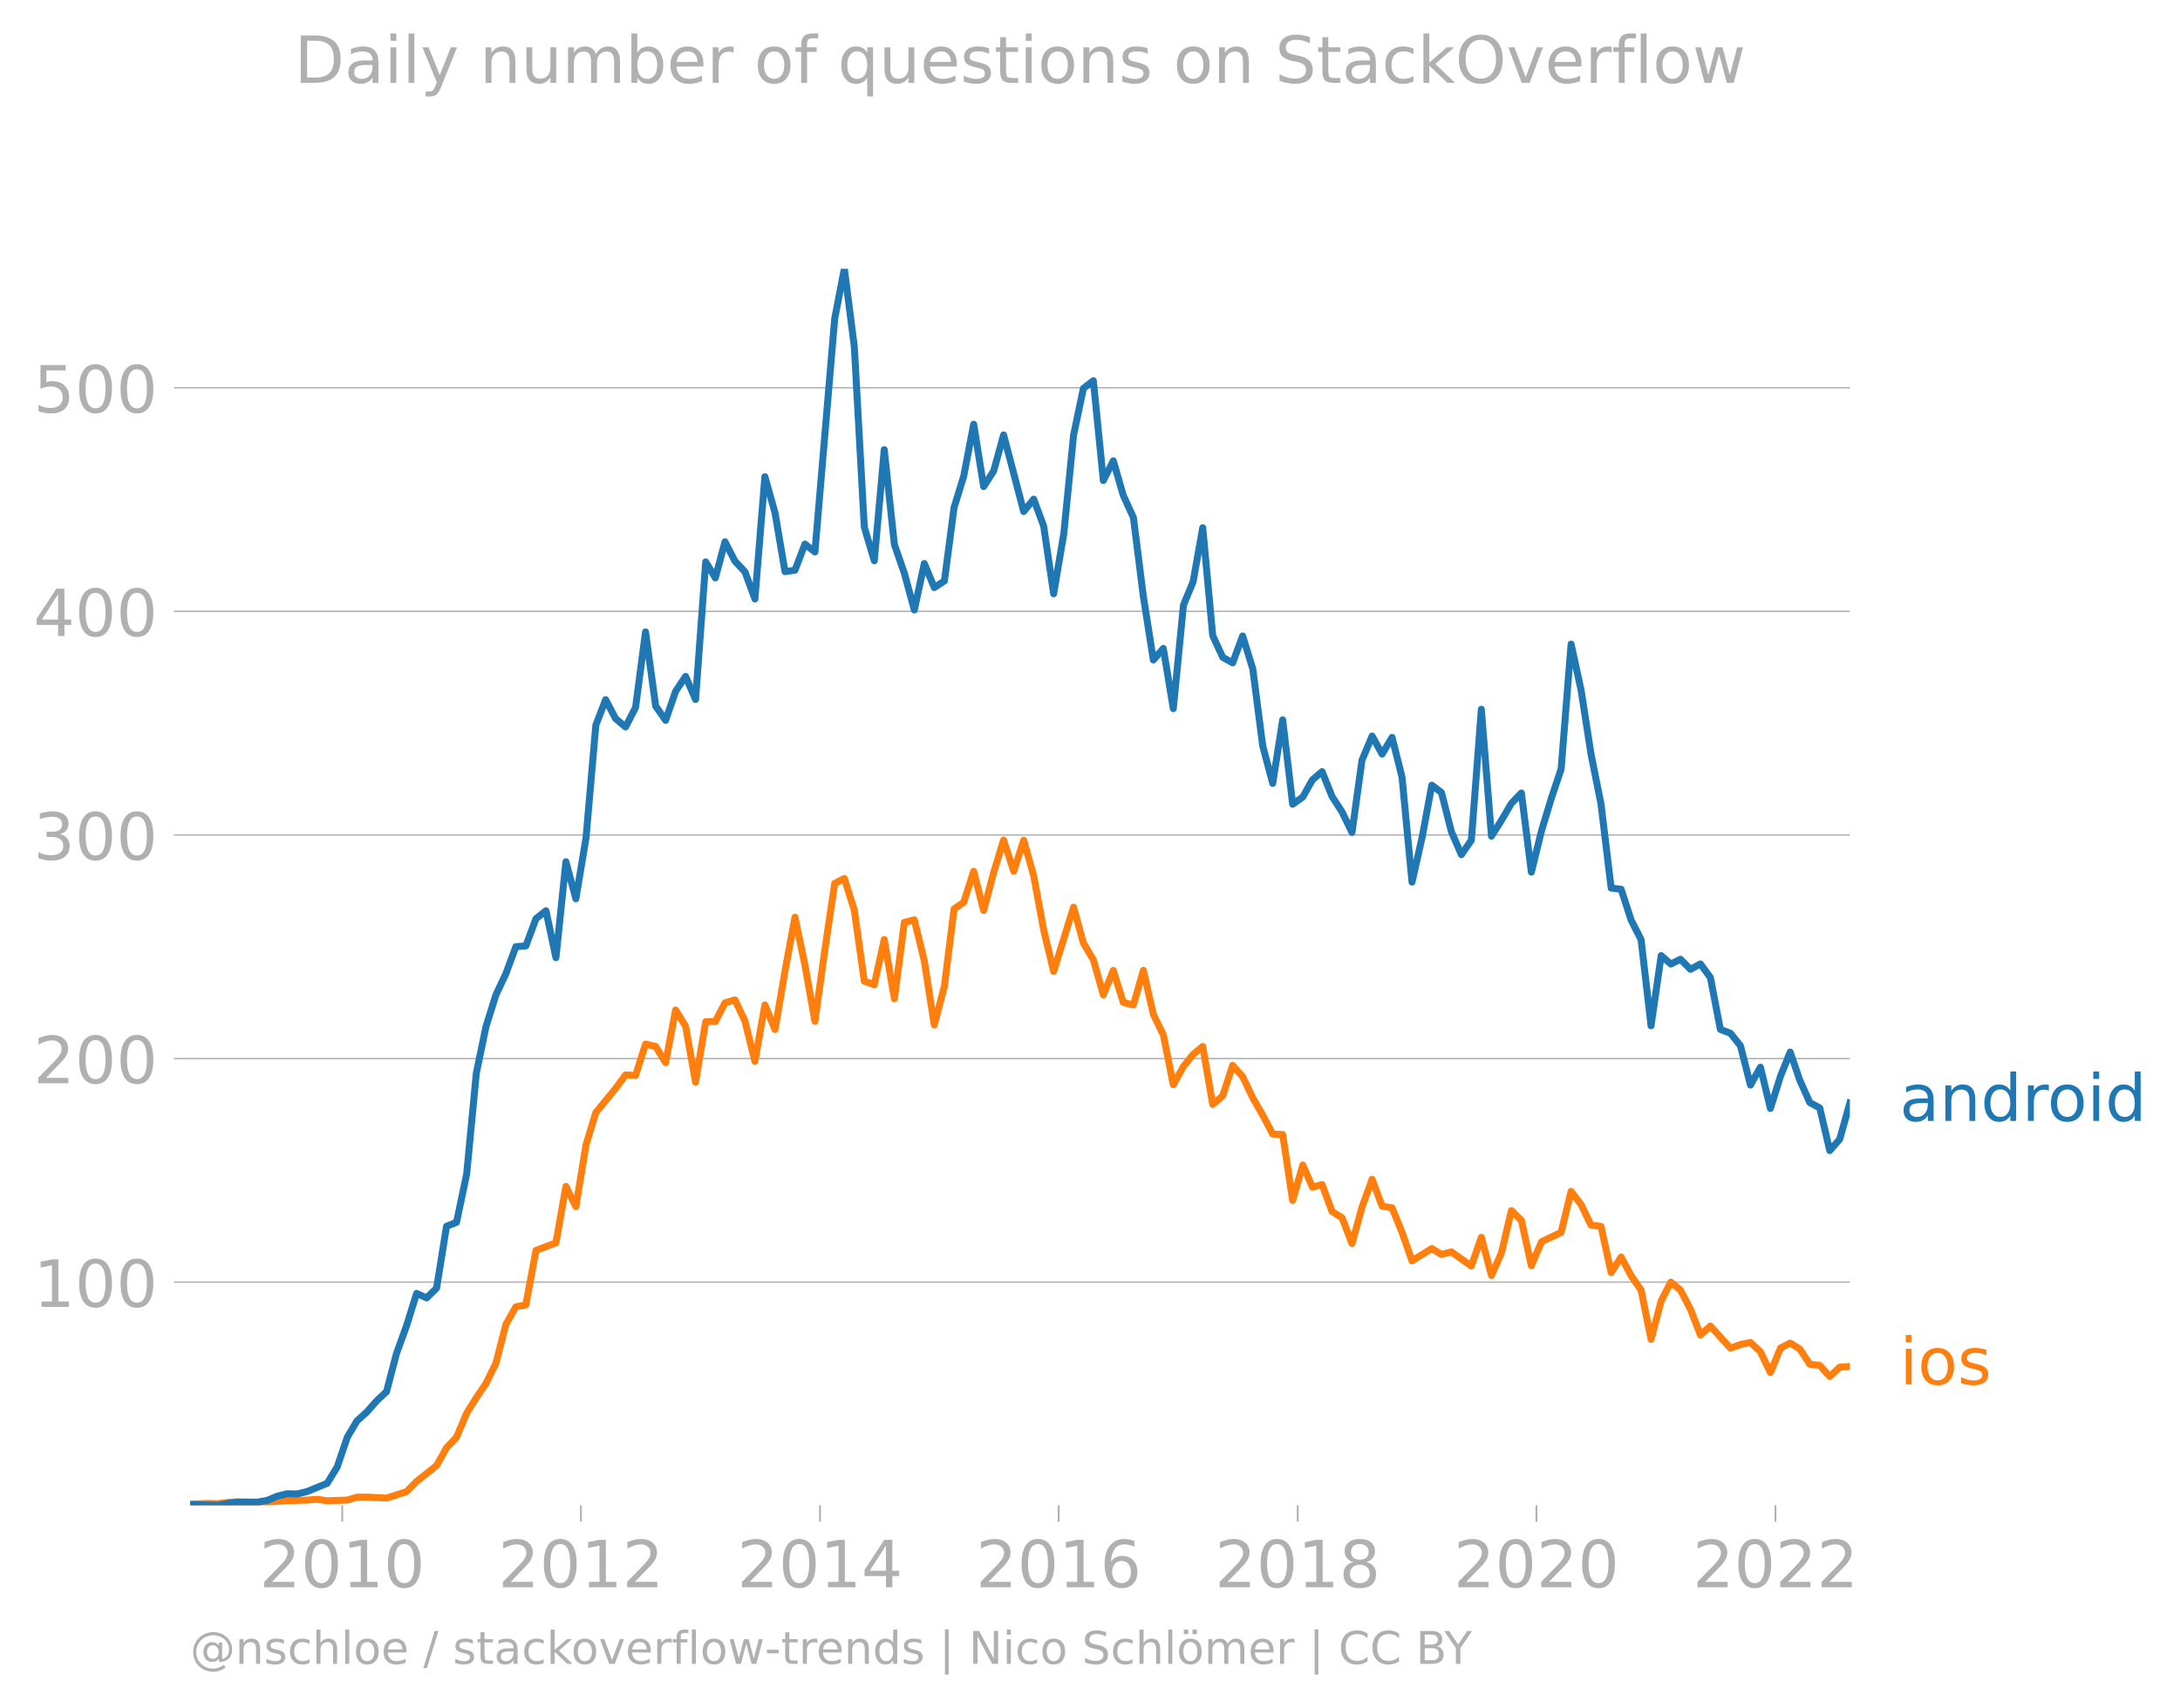
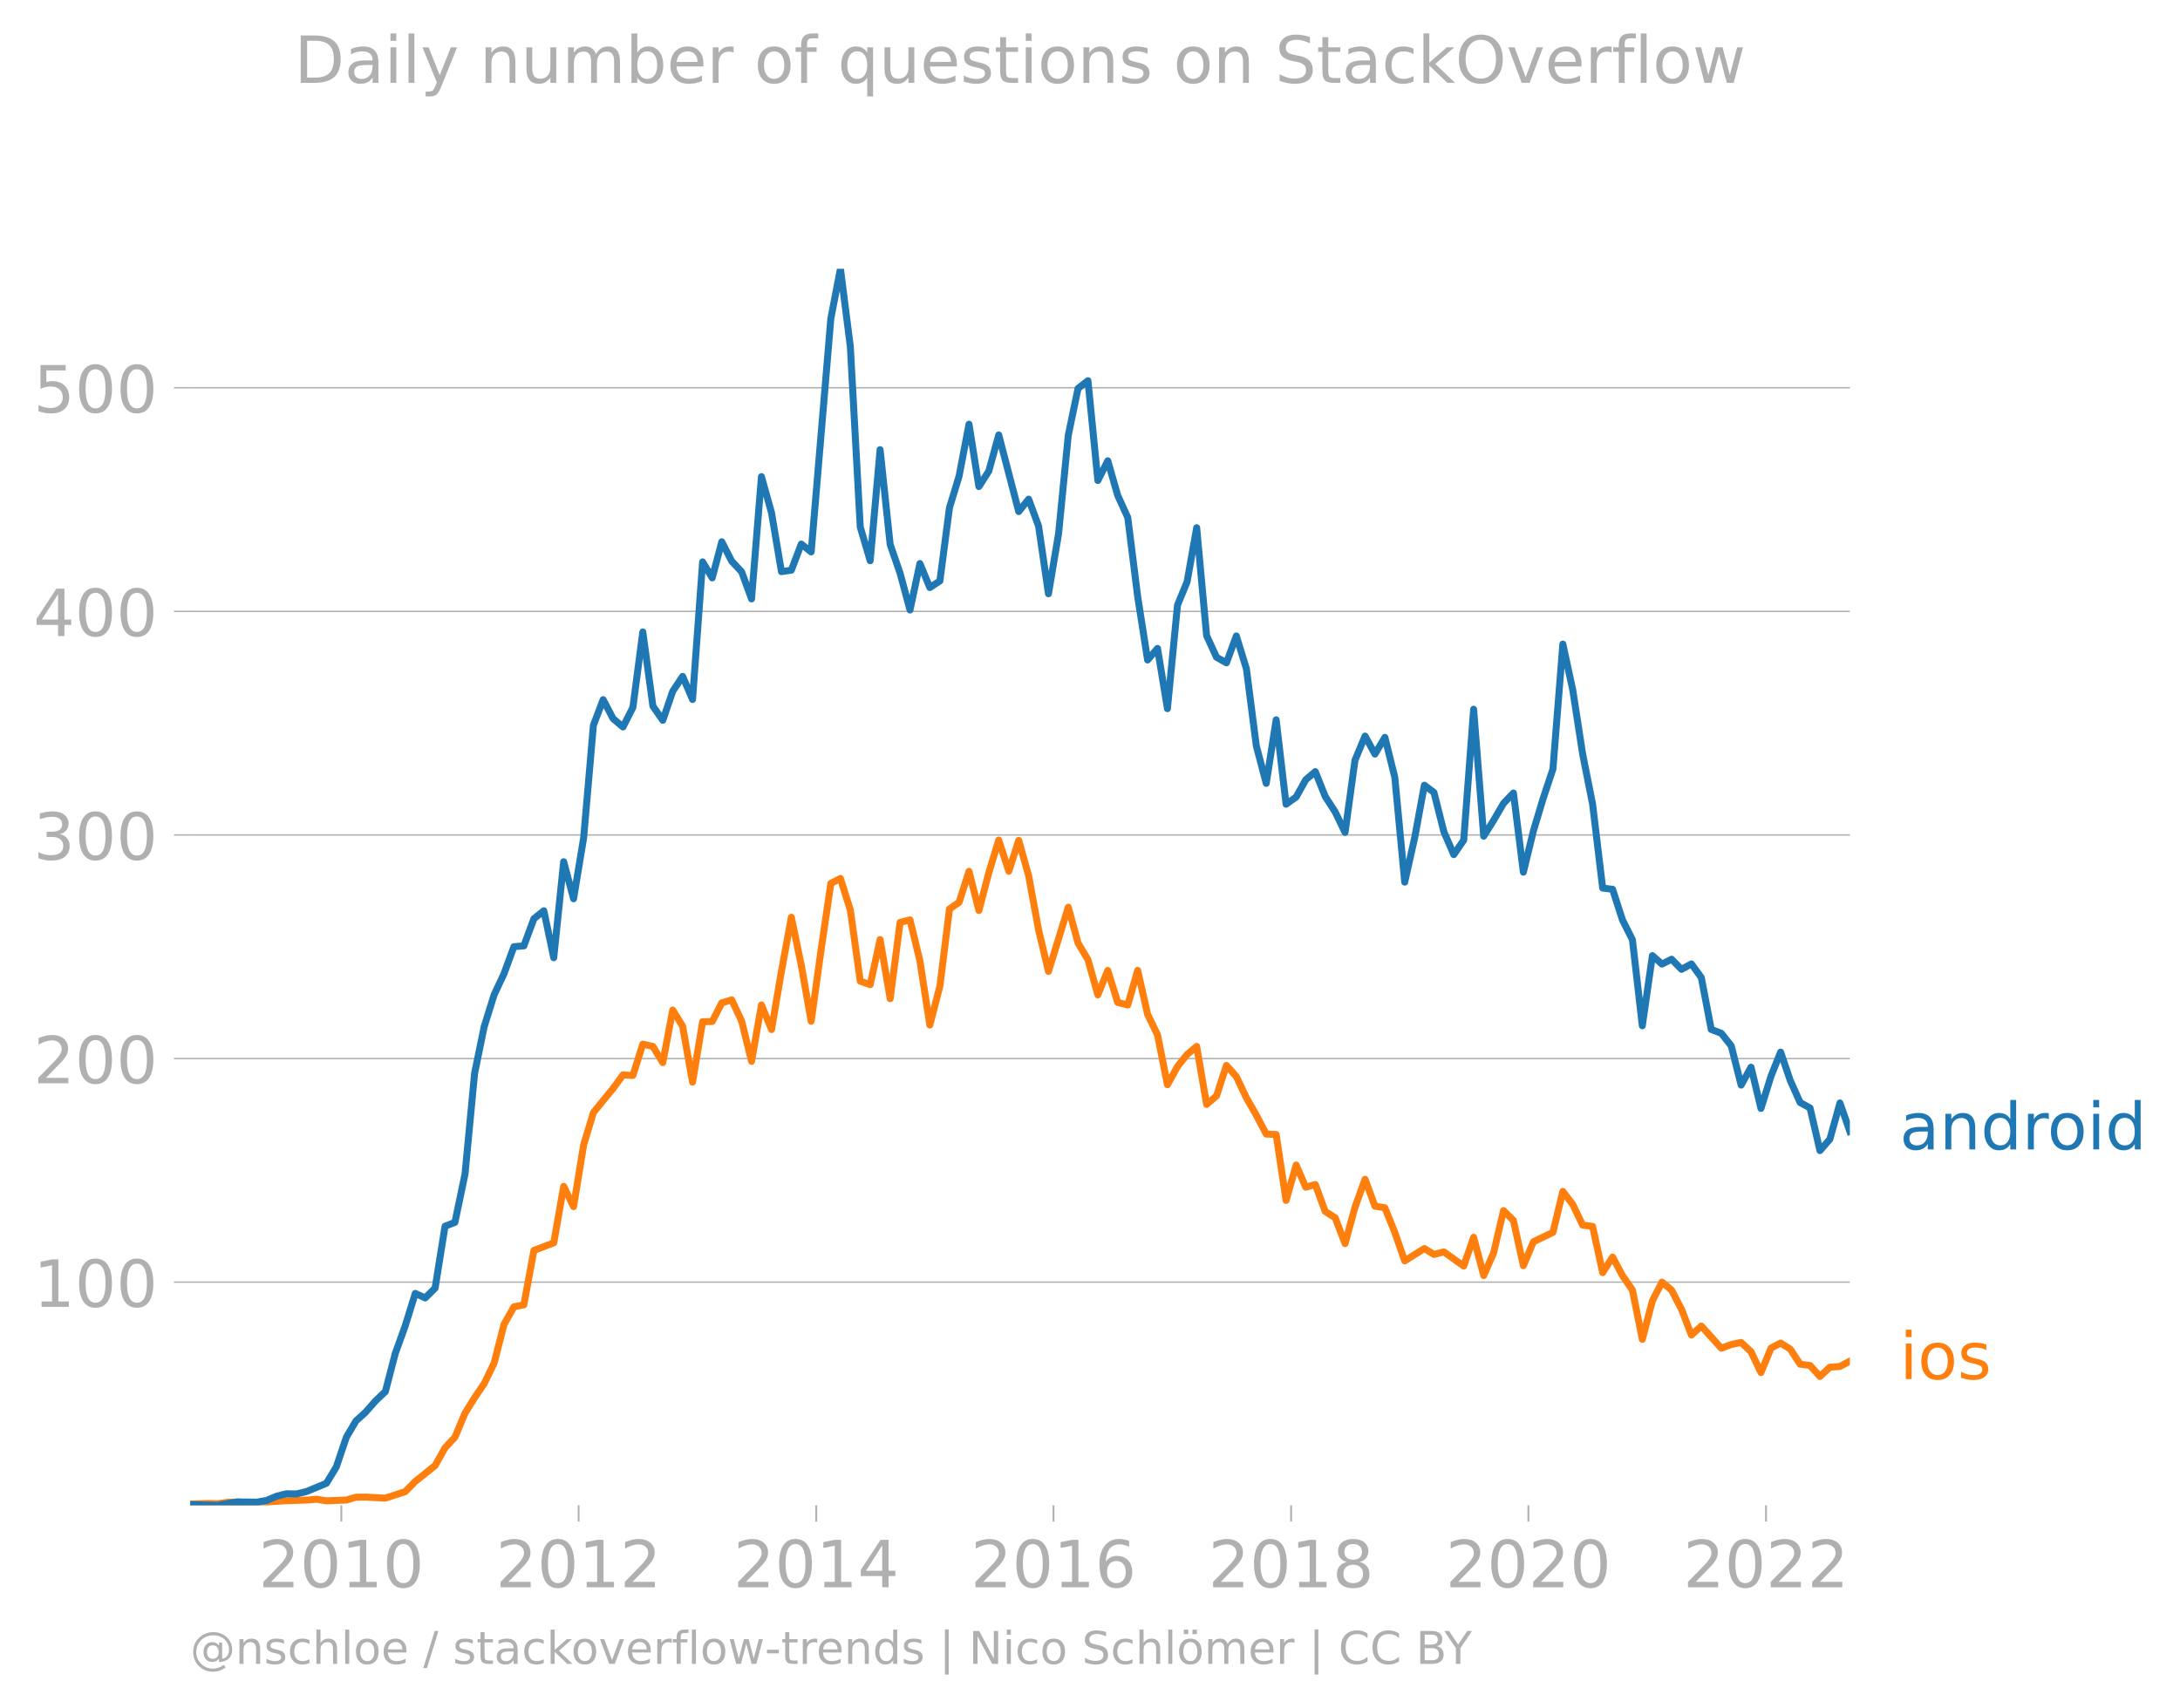
<svg xmlns="http://www.w3.org/2000/svg" xmlns:xlink="http://www.w3.org/1999/xlink" width="625.439" height="490.094" viewBox="0 0 469.08 367.57">
  <defs>
    <style>*{stroke-linejoin:round;stroke-linecap:butt}</style>
  </defs>
  <g id="figure_1">
    <path d="M0 367.57h469.08V0H0v367.57z" style="fill:none" id="patch_1" />
    <g id="axes_1">
      <path d="M40.922 323.95h357.12V57.838H40.923V323.95z" style="fill:none" id="patch_2" />
      <g id="matplotlib.axis_1">
        <g id="xtick_1">
          <g id="line2d_1">
            <defs>
-               <path id="ma8d333acd9" d="M0 0v3.5" style="stroke:#b0b0b0;stroke-width:.4" />
-             </defs>
-             <use xlink:href="#ma8d333acd9" x="73.641" y="323.95" style="fill:#b0b0b0;stroke:#b0b0b0;stroke-width:.4" />
-           </g>
-           <g style="fill:#b0b0b0" transform="matrix(.14 0 0 -.14 55.826 341.588)" id="text_1">
+               <path id="m814ce4c2b6" d="M0 0v3.5" style="stroke:#b0b0b0;stroke-width:.4" />
+             </defs>
+             <use xlink:href="#m814ce4c2b6" x="73.445" y="323.95" style="fill:#b0b0b0;stroke:#b0b0b0;stroke-width:.4" />
+           </g>
+           <g style="fill:#b0b0b0" transform="matrix(.14 0 0 -.14 55.63 341.588)" id="text_1">
            <defs>
              <path id="DejaVuSans-32" d="M1228 531h2203V0H469v531q359 372 979 998 621 627 780 809 303 340 423 576 121 236 121 464 0 372-261 606-261 235-680 235-297 0-627-103-329-103-704-313v638q381 153 712 231 332 78 607 78 725 0 1156-363 431-362 431-968 0-288-108-546-107-257-392-607-78-91-497-524-418-433-1181-1211z" transform="scale(.01563)" />
              <path id="DejaVuSans-30" d="M2034 4250q-487 0-733-480-245-479-245-1442 0-959 245-1439 246-480 733-480 491 0 736 480 246 480 246 1439 0 963-246 1442-245 480-736 480zm0 500q785 0 1199-621 414-620 414-1801 0-1178-414-1799Q2819-91 2034-91q-784 0-1198 620-414 621-414 1799 0 1181 414 1801 414 621 1198 621z" transform="scale(.01563)" />
              <path id="DejaVuSans-31" d="M794 531h1031v3560L703 3866v575l1116 225h631V531h1031V0H794v531z" transform="scale(.01563)" />
            </defs>
            <use xlink:href="#DejaVuSans-32" />
            <use xlink:href="#DejaVuSans-30" x="63.623" />
            <use xlink:href="#DejaVuSans-31" x="127.246" />
            <use xlink:href="#DejaVuSans-30" x="190.869" />
          </g>
        </g>
        <g id="xtick_2">
-           <use xlink:href="#ma8d333acd9" x="125.005" y="323.95" style="fill:#b0b0b0;stroke:#b0b0b0;stroke-width:.4" id="line2d_2" />
-           <g style="fill:#b0b0b0" transform="matrix(.14 0 0 -.14 107.19 341.588)" id="text_2">
+           <use xlink:href="#m814ce4c2b6" x="124.502" y="323.95" style="fill:#b0b0b0;stroke:#b0b0b0;stroke-width:.4" id="line2d_2" />
+           <g style="fill:#b0b0b0" transform="matrix(.14 0 0 -.14 106.687 341.588)" id="text_2">
            <use xlink:href="#DejaVuSans-32" />
            <use xlink:href="#DejaVuSans-30" x="63.623" />
            <use xlink:href="#DejaVuSans-31" x="127.246" />
            <use xlink:href="#DejaVuSans-32" x="190.869" />
          </g>
        </g>
        <g id="xtick_3">
-           <use xlink:href="#ma8d333acd9" x="176.439" y="323.95" style="fill:#b0b0b0;stroke:#b0b0b0;stroke-width:.4" id="line2d_3" />
-           <g style="fill:#b0b0b0" transform="matrix(.14 0 0 -.14 158.624 341.588)" id="text_3">
+           <use xlink:href="#m814ce4c2b6" x="175.629" y="323.95" style="fill:#b0b0b0;stroke:#b0b0b0;stroke-width:.4" id="line2d_3" />
+           <g style="fill:#b0b0b0" transform="matrix(.14 0 0 -.14 157.814 341.588)" id="text_3">
            <defs>
              <path id="DejaVuSans-34" d="M2419 4116 825 1625h1594v2491zm-166 550h794V1625h666v-525h-666V0h-628v1100H313v609l1940 2957z" transform="scale(.01563)" />
            </defs>
            <use xlink:href="#DejaVuSans-32" />
            <use xlink:href="#DejaVuSans-30" x="63.623" />
            <use xlink:href="#DejaVuSans-31" x="127.246" />
            <use xlink:href="#DejaVuSans-34" x="190.869" />
          </g>
        </g>
        <g id="xtick_4">
-           <use xlink:href="#ma8d333acd9" x="227.803" y="323.95" style="fill:#b0b0b0;stroke:#b0b0b0;stroke-width:.4" id="line2d_4" />
-           <g style="fill:#b0b0b0" transform="matrix(.14 0 0 -.14 209.988 341.588)" id="text_4">
+           <use xlink:href="#m814ce4c2b6" x="226.686" y="323.95" style="fill:#b0b0b0;stroke:#b0b0b0;stroke-width:.4" id="line2d_4" />
+           <g style="fill:#b0b0b0" transform="matrix(.14 0 0 -.14 208.871 341.588)" id="text_4">
            <defs>
              <path id="DejaVuSans-36" d="M2113 2584q-425 0-674-291-248-290-248-796 0-503 248-796 249-292 674-292t673 292q248 293 248 796 0 506-248 796-248 291-673 291zm1253 1979v-575q-238 112-480 171-242 60-480 60-625 0-955-422-329-422-376-1275 184 272 462 417 279 145 613 145 703 0 1111-427 408-426 408-1160 0-719-425-1154Q2819-91 2113-91q-810 0-1238 620-428 621-428 1799 0 1106 525 1764t1409 658q238 0 480-47t505-140z" transform="scale(.01563)" />
            </defs>
            <use xlink:href="#DejaVuSans-32" />
            <use xlink:href="#DejaVuSans-30" x="63.623" />
            <use xlink:href="#DejaVuSans-31" x="127.246" />
            <use xlink:href="#DejaVuSans-36" x="190.869" />
          </g>
        </g>
        <g id="xtick_5">
-           <use xlink:href="#ma8d333acd9" x="279.237" y="323.95" style="fill:#b0b0b0;stroke:#b0b0b0;stroke-width:.4" id="line2d_5" />
-           <g style="fill:#b0b0b0" transform="matrix(.14 0 0 -.14 261.422 341.588)" id="text_5">
+           <use xlink:href="#m814ce4c2b6" x="277.813" y="323.95" style="fill:#b0b0b0;stroke:#b0b0b0;stroke-width:.4" id="line2d_5" />
+           <g style="fill:#b0b0b0" transform="matrix(.14 0 0 -.14 259.998 341.588)" id="text_5">
            <defs>
              <path id="DejaVuSans-38" d="M2034 2216q-450 0-708-241-257-241-257-662 0-422 257-663 258-241 708-241t709 242q260 243 260 662 0 421-258 662-257 241-711 241zm-631 268q-406 100-633 378-226 279-226 679 0 559 398 884 399 325 1092 325 697 0 1094-325t397-884q0-400-227-679-226-278-629-378 456-106 710-416 255-309 255-755 0-679-414-1042Q2806-91 2034-91q-771 0-1186 362-414 363-414 1042 0 446 256 755 257 310 713 416zm-231 997q0-362 226-565 227-203 636-203 407 0 636 203 230 203 230 565 0 363-230 566-229 203-636 203-409 0-636-203-226-203-226-566z" transform="scale(.01563)" />
            </defs>
            <use xlink:href="#DejaVuSans-32" />
            <use xlink:href="#DejaVuSans-30" x="63.623" />
            <use xlink:href="#DejaVuSans-31" x="127.246" />
            <use xlink:href="#DejaVuSans-38" x="190.869" />
          </g>
        </g>
        <g id="xtick_6">
-           <use xlink:href="#ma8d333acd9" x="330.601" y="323.95" style="fill:#b0b0b0;stroke:#b0b0b0;stroke-width:.4" id="line2d_6" />
-           <g style="fill:#b0b0b0" transform="matrix(.14 0 0 -.14 312.786 341.588)" id="text_6">
+           <use xlink:href="#m814ce4c2b6" x="328.871" y="323.95" style="fill:#b0b0b0;stroke:#b0b0b0;stroke-width:.4" id="line2d_6" />
+           <g style="fill:#b0b0b0" transform="matrix(.14 0 0 -.14 311.056 341.588)" id="text_6">
            <use xlink:href="#DejaVuSans-32" />
            <use xlink:href="#DejaVuSans-30" x="63.623" />
            <use xlink:href="#DejaVuSans-32" x="127.246" />
            <use xlink:href="#DejaVuSans-30" x="190.869" />
          </g>
        </g>
        <g id="xtick_7">
-           <use xlink:href="#ma8d333acd9" x="382.035" y="323.95" style="fill:#b0b0b0;stroke:#b0b0b0;stroke-width:.4" id="line2d_7" />
-           <g style="fill:#b0b0b0" transform="matrix(.14 0 0 -.14 364.22 341.588)" id="text_7">
+           <use xlink:href="#m814ce4c2b6" x="379.998" y="323.95" style="fill:#b0b0b0;stroke:#b0b0b0;stroke-width:.4" id="line2d_7" />
+           <g style="fill:#b0b0b0" transform="matrix(.14 0 0 -.14 362.183 341.588)" id="text_7">
            <use xlink:href="#DejaVuSans-32" />
            <use xlink:href="#DejaVuSans-30" x="63.623" />
            <use xlink:href="#DejaVuSans-32" x="127.246" />
            <use xlink:href="#DejaVuSans-32" x="190.869" />
          </g>
        </g>
      </g>
      <g id="matplotlib.axis_2">
        <g id="ytick_1">
-           <path d="M40.922 275.924h357.12" clip-path="url(#p6a00435c4d)" style="fill:none;stroke:#b0b0b0;stroke-width:.3;stroke-linecap:square" id="line2d_8" />
+           <path d="M40.922 275.924h357.12" clip-path="url(#p9c0cc8b753)" style="fill:none;stroke:#b0b0b0;stroke-width:.3;stroke-linecap:square" id="line2d_8" />
          <g id="line2d_9">
            <defs>
-               <path id="m0b00a59113" d="M0 0h-3.5" style="stroke:#b0b0b0;stroke-width:.3" />
-             </defs>
-             <use xlink:href="#m0b00a59113" x="40.922" y="275.924" style="fill:#b0b0b0;stroke:#b0b0b0;stroke-width:.3" />
+               <path id="m42c859a05d" d="M0 0h-3.5" style="stroke:#b0b0b0;stroke-width:.3" />
+             </defs>
+             <use xlink:href="#m42c859a05d" x="40.922" y="275.924" style="fill:#b0b0b0;stroke:#b0b0b0;stroke-width:.3" />
          </g>
          <g style="fill:#b0b0b0" transform="matrix(.14 0 0 -.14 7.2 281.243)" id="text_8">
            <use xlink:href="#DejaVuSans-31" />
            <use xlink:href="#DejaVuSans-30" x="63.623" />
            <use xlink:href="#DejaVuSans-30" x="127.246" />
          </g>
        </g>
        <g id="ytick_2">
-           <path d="M40.922 227.806h357.12" clip-path="url(#p6a00435c4d)" style="fill:none;stroke:#b0b0b0;stroke-width:.3;stroke-linecap:square" id="line2d_10" />
-           <use xlink:href="#m0b00a59113" x="40.922" y="227.806" style="fill:#b0b0b0;stroke:#b0b0b0;stroke-width:.3" id="line2d_11" />
+           <path d="M40.922 227.806h357.12" clip-path="url(#p9c0cc8b753)" style="fill:none;stroke:#b0b0b0;stroke-width:.3;stroke-linecap:square" id="line2d_10" />
+           <use xlink:href="#m42c859a05d" x="40.922" y="227.806" style="fill:#b0b0b0;stroke:#b0b0b0;stroke-width:.3" id="line2d_11" />
          <g style="fill:#b0b0b0" transform="matrix(.14 0 0 -.14 7.2 233.124)" id="text_9">
            <use xlink:href="#DejaVuSans-32" />
            <use xlink:href="#DejaVuSans-30" x="63.623" />
            <use xlink:href="#DejaVuSans-30" x="127.246" />
          </g>
        </g>
        <g id="ytick_3">
-           <path d="M40.922 179.687h357.12" clip-path="url(#p6a00435c4d)" style="fill:none;stroke:#b0b0b0;stroke-width:.3;stroke-linecap:square" id="line2d_12" />
-           <use xlink:href="#m0b00a59113" x="40.922" y="179.687" style="fill:#b0b0b0;stroke:#b0b0b0;stroke-width:.3" id="line2d_13" />
+           <path d="M40.922 179.687h357.12" clip-path="url(#p9c0cc8b753)" style="fill:none;stroke:#b0b0b0;stroke-width:.3;stroke-linecap:square" id="line2d_12" />
+           <use xlink:href="#m42c859a05d" x="40.922" y="179.687" style="fill:#b0b0b0;stroke:#b0b0b0;stroke-width:.3" id="line2d_13" />
          <g style="fill:#b0b0b0" transform="matrix(.14 0 0 -.14 7.2 185.006)" id="text_10">
            <defs>
              <path id="DejaVuSans-33" d="M2597 2516q453-97 707-404 255-306 255-756 0-690-475-1069Q2609-91 1734-91q-293 0-604 58T488 141v609q262-153 574-231 313-78 654-78 593 0 904 234t311 681q0 413-289 645-289 233-804 233h-544v519h569q465 0 712 186t247 536q0 359-255 551-254 193-729 193-260 0-557-57-297-56-653-174v562q360 100 674 150t592 50q719 0 1137-327 419-326 419-882 0-388-222-655t-631-370z" transform="scale(.01563)" />
            </defs>
            <use xlink:href="#DejaVuSans-33" />
            <use xlink:href="#DejaVuSans-30" x="63.623" />
            <use xlink:href="#DejaVuSans-30" x="127.246" />
          </g>
        </g>
        <g id="ytick_4">
-           <path d="M40.922 131.568h357.12" clip-path="url(#p6a00435c4d)" style="fill:none;stroke:#b0b0b0;stroke-width:.3;stroke-linecap:square" id="line2d_14" />
-           <use xlink:href="#m0b00a59113" x="40.922" y="131.568" style="fill:#b0b0b0;stroke:#b0b0b0;stroke-width:.3" id="line2d_15" />
+           <path d="M40.922 131.568h357.12" clip-path="url(#p9c0cc8b753)" style="fill:none;stroke:#b0b0b0;stroke-width:.3;stroke-linecap:square" id="line2d_14" />
+           <use xlink:href="#m42c859a05d" x="40.922" y="131.568" style="fill:#b0b0b0;stroke:#b0b0b0;stroke-width:.3" id="line2d_15" />
          <g style="fill:#b0b0b0" transform="matrix(.14 0 0 -.14 7.2 136.887)" id="text_11">
            <use xlink:href="#DejaVuSans-34" />
            <use xlink:href="#DejaVuSans-30" x="63.623" />
            <use xlink:href="#DejaVuSans-30" x="127.246" />
          </g>
        </g>
        <g id="ytick_5">
-           <path d="M40.922 83.45h357.12" clip-path="url(#p6a00435c4d)" style="fill:none;stroke:#b0b0b0;stroke-width:.3;stroke-linecap:square" id="line2d_16" />
-           <use xlink:href="#m0b00a59113" x="40.922" y="83.449" style="fill:#b0b0b0;stroke:#b0b0b0;stroke-width:.3" id="line2d_17" />
+           <path d="M40.922 83.45h357.12" clip-path="url(#p9c0cc8b753)" style="fill:none;stroke:#b0b0b0;stroke-width:.3;stroke-linecap:square" id="line2d_16" />
+           <use xlink:href="#m42c859a05d" x="40.922" y="83.449" style="fill:#b0b0b0;stroke:#b0b0b0;stroke-width:.3" id="line2d_17" />
          <g style="fill:#b0b0b0" transform="matrix(.14 0 0 -.14 7.2 88.768)" id="text_12">
            <defs>
              <path id="DejaVuSans-35" d="M691 4666h2478v-532H1269V2991q137 47 274 70 138 23 276 23 781 0 1237-428 457-428 457-1159 0-753-469-1171Q2575-91 1722-91q-294 0-599 50Q819 9 494 109v635q281-153 581-228t634-75q541 0 856 284 316 284 316 772 0 487-316 771-315 285-856 285-253 0-505-56-251-56-513-175v2344z" transform="scale(.01563)" />
            </defs>
            <use xlink:href="#DejaVuSans-35" />
            <use xlink:href="#DejaVuSans-30" x="63.623" />
            <use xlink:href="#DejaVuSans-30" x="127.246" />
          </g>
        </g>
      </g>
-       <path d="m40.922 323.682 3.8-.136 2.146.062 2.181-.295 2.076-.078 2.076.265 8.584-.544 4.327-.132 2.146-.178 2.146.338 4.327-.167 2.076-.613 2.076-.024 4.292.218 4.292-1.382 2.18-2.204 4.293-3.415 2.146-3.817 2.146-2.283 2.181-5.169 2.076-3.337 2.076-3.043 2.146-4.389 2.146-8.339 2.146-3.787 2.146-.42 2.18-11.719 4.293-1.63 2.146-12.15 2.146 4.359 2.181-13.303 2.111-6.933 4.257-5.2 2.146-2.908 2.146.118 2.146-6.746 2.181.497 2.146 3.49 2.146-11.329 2.146 3.485 2.146 12.037 2.181-13.007 2.076-.042 2.076-4.01 2.146-.64 2.146 4.552 2.146 8.665 2.146-12.126 2.181 5.293 2.146-12.559 2.146-11.61 2.146 10.31 2.146 12.074 2.181-15.616 2.076-14.047 2.076-1.071 2.146 6.824 2.146 15.28 2.146.76 2.146-9.717 2.181 12.728 2.146-16.42 2.146-.546 2.146 8.822 2.146 13.81 2.181-8.351 2.076-16.62 2.076-1.432 2.146-6.67 2.146 8.424 2.146-8.12 2.146-7.03 2.181 6.705 2.146-6.652 2.146 7.63 2.146 11.617 2.146 8.966 4.292-13.82 2.111 7.704 2.146 3.614 2.146 7.546 2.146-5.252 2.146 6.882 2.181.544 2.146-7.442 2.146 9.46 2.146 4.414 2.146 10.735 2.182-3.927 2.075-2.584 2.076-1.731 2.146 12.472 2.146-1.824 2.146-6.565 2.146 2.405 2.181 4.58 2.146 3.73 2.146 4.061 2.146.093 2.146 14.188 2.182-7.622 2.075 4.775 2.076-.568 2.146 5.796 2.146 1.344 2.146 5.569 2.146-7.82 2.181-6.022 2.146 5.79 2.146.34 2.146 5.29 2.146 6.135 4.257-2.656 2.076 1.275 2.146-.552 4.292 3.048 2.146-6.19 2.181 8.226 2.146-4.875 2.146-9.095 2.146 2.134 2.146 9.725 2.182-5.153 4.221-2.018 2.146-8.826 2.146 2.834 2.146 4.432 2.146.272 2.182 9.95 2.146-3.357 2.146 4.008 2.146 3.081 2.146 10.625 2.18-8.289 2.077-4.02 2.075 1.708 2.146 4.115 2.146 5.555 2.146-1.93 4.328 4.77 2.146-.793 2.146-.448 2.146 2.004 2.146 4.484 2.18-5.278 2.077-1.074 2.075 1.292 2.146 3.255 2.146.268 2.146 2.378 2.146-2.005 2.182-.155h0" clip-path="url(#p6a00435c4d)" style="fill:none;stroke:#ff7f0e;stroke-width:1.5;stroke-linecap:square" id="line2d_18" />
-       <path d="m40.922 323.802 5.946.148 4.257-.732 4.222.055 2.146-.379 2.146-.904 2.146-.524 2.18.031 2.147-.518 4.292-1.764 2.146-3.507 2.181-6.411 2.076-3.505 2.076-1.866 2.146-2.435 2.146-2.02 2.146-8.213 2.146-5.912 2.18-7 2.147.979 2.146-2.112 2.146-13.318 2.146-.839 2.181-10.384 2.076-21.687 2.076-10.04 2.146-6.853 2.146-4.556 2.146-5.806 2.146-.17 2.18-5.852 2.147-1.709 2.146 10.107 2.146-20.661 2.146 7.979 2.181-13.116 2.111-24.233 2.11-5.508 2.147 4.082 2.146 1.801 2.146-4.207 2.146-16.251 2.181 15.957 2.146 3.069 2.146-6.251 2.146-3.212 2.146 4.981 2.181-29.616 2.076 3.447L156 116.59l2.146 4.184 2.146 2.273 2.146 5.843 2.146-26.316 2.181 7.792 2.146 12.654 2.146-.314 2.146-5.62 2.146 1.693 4.257-50.211 2.076-10.73 2.146 16.775 2.146 38.81 2.146 7.255 2.146-23.91 2.181 20.412 2.146 6.177 2.146 7.917 2.146-10.002 2.146 5.175 2.181-1.428 2.076-15.774 2.076-6.764 2.146-11.187 2.146 13.422 2.146-3.333 2.146-7.781 4.327 16.49 2.146-2.675 2.146 5.787 2.146 14.578 2.181-12.884 2.111-21.243 2.111-10.065 2.146-1.663 2.146 21.485 2.146-4.243 2.146 7.44 2.181 4.766 2.146 17.034 2.146 13.622 2.146-2.49 2.146 12.967 2.182-22.274 2.075-5.023 2.076-11.648 2.146 23.219 2.146 4.66 2.146 1.21 2.146-5.79 2.181 7.078 2.146 16.597 2.146 8.052L276 154.906l2.146 18.168 2.182-1.552 2.075-3.71 2.076-1.754 2.146 5.352 2.146 3.31 2.146 4.421 2.146-15.535 2.181-5.2 2.146 3.878 2.146-3.599 2.146 8.587 2.146 22.566 2.182-9.67 2.075-11.188 2.076 1.564 2.146 8.453 2.146 4.927 2.146-3.114 2.146-28.178 2.181 27.319 2.146-3.408 2.146-3.655 2.146-2.231 2.146 17.04 2.182-8.91 2.11-6.965 2.111-6.322 2.146-26.89 2.146 9.877 2.146 13.829 2.146 10.727 2.182 18.068 2.146.269 2.146 6.607 2.146 4.235 2.146 18.536 2.18-15.103 2.077 1.82 2.075-1.043 2.146 2.174 2.146-1.166 2.146 2.93 2.146 11.165 2.182.838 2.146 2.69 2.146 8.455 2.146-3.852 2.146 8.88 2.18-6.969 2.077-5.163 2.075 6.08 2.146 4.775 2.146 1.17 2.146 9.175 2.146-2.455 2.182-7.792h0" clip-path="url(#p6a00435c4d)" style="fill:none;stroke:#1f77b4;stroke-width:1.5;stroke-linecap:square" id="line2d_19" />
-       <g style="fill:#1f77b4" transform="matrix(.14 0 0 -.14 408.756 241.23)" id="text_13">
+       <path d="m40.922 323.682 3.777-.136 2.134.062 2.168-.295 2.063-.078 2.063.265 8.533-.544 4.301-.132 2.134-.178 2.133.338 4.301-.167 2.064-.613 2.063-.024 4.266.218 4.267-1.382 2.168-2.204 4.266-3.415 2.133-3.817 2.134-2.283 2.168-5.169 2.063-3.337 2.063-3.043 2.134-4.389 2.133-8.339 2.133-3.787 2.133-.42 2.168-11.719 4.267-1.63 2.133-12.15 2.133 4.359 2.168-13.303 2.099-6.933 4.231-5.2 2.133-2.908 2.133.118 2.134-6.746 2.168.497 2.133 3.49 2.133-11.329 2.133 3.485 2.134 12.037 2.168-13.007 2.063-.042 2.063-4.01 2.134-.64 2.133 4.552 2.133 8.665 2.133-12.126 2.168 5.293 2.134-12.559 2.133-11.61 2.133 10.31 2.133 12.074 2.168-15.616 2.064-14.047 2.063-1.071 2.133 6.824 2.133 15.28 2.134.76 2.133-9.717 2.168 12.728 2.133-16.42 2.133-.546 2.134 8.822 2.133 13.81 2.168-8.351 2.063-16.62 2.064-1.432 2.133-6.67 2.133 8.424 2.133-8.12 2.133-7.03 2.169 6.705 2.133-6.652 2.133 7.63 2.133 11.617 2.133 8.966 4.267-13.82 2.098 7.704 2.133 3.614 2.133 7.546 2.134-5.252 2.133 6.882 2.168.544 2.133-7.442 2.133 9.46 2.134 4.414 2.133 10.735 2.168-3.927 2.063-2.584 2.064-1.731 2.133 12.472 2.133-1.824 2.133-6.565 2.133 2.405 2.169 4.58 2.133 3.73 2.133 4.061 2.133.093 2.133 14.188 2.169-7.622 2.063 4.775 2.063-.568 2.133 5.796 2.134 1.344 2.133 5.569 2.133-7.82 2.168-6.022 2.133 5.79 2.134.34 2.133 5.29 2.133 6.135 4.231-2.656 2.064 1.275 2.133-.552 4.266 3.048 2.134-6.19 2.168 8.226 2.133-4.875 2.133-9.095 2.133 2.134 2.134 9.725 2.168-5.153 4.196-2.018 2.133-8.826 2.134 2.834 2.133 4.432 2.133.272 2.168 9.95 2.133-3.357 2.134 4.008 2.133 3.081 2.133 10.625 2.168-8.289 2.063-4.02 2.064 1.708 2.133 4.115 2.133 5.555 2.133-1.93 4.302 4.77 2.133-.793 2.133-.448 2.133 2.004 2.134 4.484 2.168-5.278 2.063-1.074 2.063 1.292 2.133 3.255 2.134.268 2.133 2.378 2.133-2.005 2.168-.155 2.134-1.144h0" clip-path="url(#p9c0cc8b753)" style="fill:none;stroke:#ff7f0e;stroke-width:1.5;stroke-linecap:square" id="line2d_18" />
+       <path d="m40.922 323.802 5.91.148 4.232-.732 4.196.055 2.134-.379 2.133-.904 2.133-.524 2.168.031 2.133-.518 4.267-1.764 2.133-3.507 2.168-6.411 2.064-3.505 2.063-1.866 2.133-2.435 2.133-2.02 2.133-8.213 2.134-5.912 2.168-7 2.133.979 2.133-2.112 2.133-13.318 2.134-.839 2.168-10.384 2.063-21.687 2.063-10.04 2.134-6.853 2.133-4.556 2.133-5.806 2.133-.17 2.168-5.852 2.134-1.709 2.133 10.107 2.133-20.661 2.133 7.979 2.168-13.116 2.099-24.233 2.098-5.508 2.133 4.082 2.133 1.801 2.133-4.207 2.134-16.251 2.168 15.957 2.133 3.069 2.133-6.251 2.133-3.212 2.134 4.981 2.168-29.616 2.063 3.447 2.063-7.778 2.134 4.184 2.133 2.273 2.133 5.843 2.133-26.316 2.168 7.792 2.134 12.654 2.133-.314 2.133-5.62 2.133 1.693 4.232-50.211 2.063-10.73 2.133 16.775 2.133 38.81 2.134 7.255 2.133-23.91 2.168 20.412 2.133 6.177 2.133 7.917 2.134-10.002 2.133 5.175 2.168-1.428 2.063-15.774 2.064-6.764 2.133-11.187 2.133 13.422 2.133-3.333 2.133-7.781 4.302 16.49 2.133-2.675 2.133 5.787 2.133 14.578 2.169-12.884 2.098-21.243 2.098-10.065 2.133-1.663 2.133 21.485 2.134-4.243 2.133 7.44 2.168 4.766 2.133 17.034 2.133 13.622 2.134-2.49 2.133 12.967 2.168-22.274 2.063-5.023 2.064-11.648 2.133 23.219 2.133 4.66 2.133 1.21 2.133-5.79 2.169 7.078 2.133 16.597 2.133 8.052 2.133-13.682 2.133 18.168 2.169-1.552 2.063-3.71 2.063-1.754 2.133 5.352 2.134 3.31 2.133 4.421 2.133-15.535 2.168-5.2 2.133 3.878 2.134-3.599 2.133 8.587 2.133 22.566 2.168-9.67 2.063-11.188 2.064 1.564 2.133 8.453 2.133 4.927 2.133-3.114 2.134-28.178 2.168 27.319 2.133-3.408 2.133-3.655 2.133-2.231 2.134 17.04 2.168-8.91 2.098-6.965 2.098-6.322 2.133-26.89 2.134 9.877 2.133 13.829 2.133 10.727 2.168 18.068 2.133.269 2.134 6.607 2.133 4.235 2.133 18.536 2.168-15.103 2.063 1.82 2.064-1.043 2.133 2.174 2.133-1.166 2.133 2.93 2.134 11.165 2.168.838 2.133 2.69 2.133 8.455 2.133-3.852 2.134 8.88 2.168-6.969 2.063-5.163 2.063 6.08 2.133 4.775 2.134 1.17 2.133 9.175 2.133-2.455 2.168-7.792 2.134 6.125h0" clip-path="url(#p9c0cc8b753)" style="fill:none;stroke:#1f77b4;stroke-width:1.5;stroke-linecap:square" id="line2d_19" />
+       <g style="fill:#1f77b4" transform="matrix(.14 0 0 -.14 408.756 247.355)" id="text_13">
        <defs>
          <path id="DejaVuSans-61" d="M2194 1759q-697 0-966-159t-269-544q0-306 202-486 202-179 548-179 479 0 768 339t289 901v128h-572zm1147 238V0h-575v531q-197-318-491-470T1556-91q-537 0-855 302-317 302-317 808 0 590 395 890 396 300 1180 300h807v57q0 397-261 614t-733 217q-300 0-585-72-284-72-546-216v532q315 122 612 182 297 61 578 61 760 0 1135-394 375-393 375-1193z" transform="scale(.01563)" />
          <path id="DejaVuSans-6e" d="M3513 2113V0h-575v2094q0 497-194 743-194 247-581 247-466 0-735-297-269-296-269-809V0H581v3500h578v-544q207 316 486 472 280 156 646 156 603 0 912-373 310-373 310-1098z" transform="scale(.01563)" />
          <path id="DejaVuSans-64" d="M2906 2969v1894h575V0h-575v525q-181-312-458-464-276-152-664-152-634 0-1033 506-398 507-398 1332t398 1331q399 506 1033 506 388 0 664-152 277-151 458-463zM947 1747q0-634 261-995t717-361q456 0 718 361 263 361 263 995t-263 995q-262 361-718 361t-717-361q-261-361-261-995z" transform="scale(.01563)" />
          <path id="DejaVuSans-72" d="M2631 2963q-97 56-211 82-114 27-251 27-488 0-749-317t-261-911V0H581v3500h578v-544q182 319 472 473 291 155 707 155 59 0 131-8 72-7 159-23l3-590z" transform="scale(.01563)" />
          <path id="DejaVuSans-6f" d="M1959 3097q-462 0-731-361t-269-989q0-628 267-989 268-361 733-361 460 0 728 362 269 363 269 988 0 622-269 986-268 364-728 364zm0 487q750 0 1178-488 429-487 429-1349 0-859-429-1349Q2709-91 1959-91q-753 0-1180 489-426 490-426 1349 0 862 426 1349 427 488 1180 488z" transform="scale(.01563)" />
          <path id="DejaVuSans-69" d="M603 3500h575V0H603v3500zm0 1363h575v-729H603v729z" transform="scale(.01563)" />
        </defs>
        <use xlink:href="#DejaVuSans-61" />
        <use xlink:href="#DejaVuSans-6e" x="61.279" />
        <use xlink:href="#DejaVuSans-64" x="124.658" />
        <use xlink:href="#DejaVuSans-72" x="188.135" />
        <use xlink:href="#DejaVuSans-6f" x="226.998" />
        <use xlink:href="#DejaVuSans-69" x="288.18" />
        <use xlink:href="#DejaVuSans-64" x="315.963" />
      </g>
-       <g style="fill:#ff7f0e" transform="matrix(.14 0 0 -.14 408.756 297.933)" id="text_14">
+       <g style="fill:#ff7f0e" transform="matrix(.14 0 0 -.14 408.756 296.79)" id="text_14">
        <defs>
          <path id="DejaVuSans-73" d="M2834 3397v-544q-243 125-506 187-262 63-544 63-428 0-642-131t-214-394q0-200 153-314t616-217l197-44q612-131 870-370t258-667q0-488-386-773Q2250-91 1575-91q-281 0-586 55T347 128v594q319-166 628-249 309-82 613-82 406 0 624 139 219 139 219 392 0 234-158 359-157 125-692 241l-200 47q-534 112-772 345-237 233-237 639 0 494 350 762 350 269 994 269 318 0 599-47 282-46 519-140z" transform="scale(.01563)" />
        </defs>
        <use xlink:href="#DejaVuSans-69" />
        <use xlink:href="#DejaVuSans-6f" x="27.783" />
        <use xlink:href="#DejaVuSans-73" x="88.965" />
      </g>
      <g style="fill:#b0b0b0" transform="matrix(.09716 0 0 -.09716 40.922 358.08)" id="text_15">
        <defs>
          <path id="DejaVuSans-40" d="M2381 1678q0-447 222-702 222-254 610-254 384 0 604 256 221 256 221 700 0 438-225 695-225 258-607 258-378 0-602-256-223-256-223-697zm1703-934q-187-241-429-355t-564-114q-538 0-874 389t-336 1014q0 625 337 1015 338 391 873 391 322 0 565-117 244-117 428-354v409h447V722q457 69 714 417 258 349 258 902 0 334-99 628-98 294-298 544-325 409-792 626t-1017 217q-384 0-738-102-353-101-653-301-490-319-767-836-276-517-276-1120 0-497 179-932 180-434 521-765 328-325 759-495 431-171 922-171 403 0 792 136t714 389l281-347q-390-303-851-464t-936-161q-578 0-1091 205-512 205-912 595Q841 78 631 592q-209 514-209 1105 0 569 212 1084 213 516 607 907 403 396 931 607t1119 211q662 0 1229-272 568-271 952-771 234-307 357-666 124-359 124-744 0-822-497-1297T4084 263v481z" transform="scale(.01563)" />
          <path id="DejaVuSans-63" d="M3122 3366v-538q-244 135-489 202t-495 67q-560 0-870-355-309-354-309-995t309-996q310-354 870-354 250 0 495 67t489 202V134Q2881 22 2623-34q-257-57-548-57-791 0-1257 497-465 497-465 1341 0 856 470 1346 471 491 1290 491 265 0 518-55 253-54 491-163z" transform="scale(.01563)" />
          <path id="DejaVuSans-68" d="M3513 2113V0h-575v2094q0 497-194 743-194 247-581 247-466 0-735-297-269-296-269-809V0H581v4863h578V2956q207 316 486 472 280 156 646 156 603 0 912-373 310-373 310-1098z" transform="scale(.01563)" />
          <path id="DejaVuSans-6c" d="M603 4863h575V0H603v4863z" transform="scale(.01563)" />
          <path id="DejaVuSans-65" d="M3597 1894v-281H953q38-594 358-905t892-311q331 0 642 81t618 244V178Q3153 47 2828-22t-659-69q-838 0-1327 487-489 488-489 1320 0 859 464 1363 464 505 1252 505 706 0 1117-455 411-454 411-1235zm-575 169q-6 471-264 752-258 282-683 282-481 0-770-272t-333-766l2050 4z" transform="scale(.01563)" />
          <path id="DejaVuSans-2f" d="M1625 4666h531L531-594H0l1625 5260z" transform="scale(.01563)" />
          <path id="DejaVuSans-74" d="M1172 4494v-994h1184v-447H1172V1153q0-428 117-550t477-122h590V0h-590q-666 0-919 248-253 249-253 905v1900H172v447h422v994h578z" transform="scale(.01563)" />
          <path id="DejaVuSans-6b" d="M581 4863h578V1991l1716 1509h734L1753 1863 3688 0h-750L1159 1709V0H581v4863z" transform="scale(.01563)" />
          <path id="DejaVuSans-76" d="M191 3500h609L1894 563l1094 2937h609L2284 0h-781L191 3500z" transform="scale(.01563)" />
          <path id="DejaVuSans-66" d="M2375 4863v-479h-550q-309 0-430-125-120-125-120-450v-309h947v-447h-947V0H697v3053H147v447h550v244q0 584 272 851 272 268 862 268h544z" transform="scale(.01563)" />
          <path id="DejaVuSans-77" d="M269 3500h575l719-2731 715 2731h678l719-2731 716 2731h575L4050 0h-678l-753 2869L1863 0h-679L269 3500z" transform="scale(.01563)" />
          <path id="DejaVuSans-2d" d="M313 2009h1684v-512H313v512z" transform="scale(.01563)" />
          <path id="DejaVuSans-7c" d="M1344 4891v-6400H813v6400h531z" transform="scale(.01563)" />
          <path id="DejaVuSans-4e" d="M628 4666h850L3547 763v3903h612V0h-850L1241 3903V0H628v4666z" transform="scale(.01563)" />
          <path id="DejaVuSans-53" d="M3425 4513v-616q-359 172-678 256-319 85-616 85-515 0-795-200t-280-569q0-310 186-468 186-157 705-254l381-78q706-135 1042-474t336-907q0-679-455-1029Q2797-91 1919-91q-331 0-705 75-373 75-773 222v650q384-215 753-325 369-109 725-109 540 0 834 212 294 213 294 607 0 343-211 537t-692 291l-385 75q-706 140-1022 440-315 300-315 835 0 619 436 975t1201 356q329 0 669-60 341-59 697-177z" transform="scale(.01563)" />
          <path id="DejaVuSans-f6" d="M1959 3097q-462 0-731-361t-269-989q0-628 267-989 268-361 733-361 460 0 728 362 269 363 269 988 0 622-269 986-268 364-728 364zm0 487q750 0 1178-488 429-487 429-1349 0-859-429-1349Q2709-91 1959-91q-753 0-1180 489-426 490-426 1349 0 862 426 1349 427 488 1180 488zm295 1266h634v-631h-634v631zm-1222 0h634v-631h-634v631z" transform="scale(.01563)" />
          <path id="DejaVuSans-6d" d="M3328 2828q216 388 516 572t706 184q547 0 844-383 297-382 297-1088V0h-578v2094q0 503-179 746-178 244-543 244-447 0-707-297-259-296-259-809V0h-578v2094q0 506-178 748t-550 242q-441 0-701-298-259-298-259-808V0H581v3500h578v-544q197 322 472 475t653 153q382 0 649-194 267-193 395-562z" transform="scale(.01563)" />
          <path id="DejaVuSans-43" d="M4122 4306v-665q-319 297-680 443-361 147-767 147-800 0-1225-489t-425-1414q0-922 425-1411t1225-489q406 0 767 147t680 444V359q-331-225-702-338-370-112-782-112-1060 0-1670 648-609 649-609 1771 0 1125 609 1773 610 649 1670 649 418 0 788-111 371-111 696-333z" transform="scale(.01563)" />
          <path id="DejaVuSans-42" d="M1259 2228V519h1013q509 0 754 211 246 211 246 645 0 438-246 645-245 208-754 208H1259zm0 1919V2741h935q462 0 688 173 227 174 227 530 0 353-227 528-226 175-688 175h-935zm-631 519h1613q722 0 1112-300 391-300 391-853 0-429-200-682t-588-315q466-100 724-418 258-317 258-792 0-625-425-966Q3088 0 2303 0H628v4666z" transform="scale(.01563)" />
          <path id="DejaVuSans-59" d="M-13 4666h679l1293-1919 1285 1919h678L2272 2222V0h-634v2222L-13 4666z" transform="scale(.01563)" />
        </defs>
        <use xlink:href="#DejaVuSans-40" />
        <use xlink:href="#DejaVuSans-6e" x="100" />
        <use xlink:href="#DejaVuSans-73" x="163.379" />
        <use xlink:href="#DejaVuSans-63" x="215.479" />
        <use xlink:href="#DejaVuSans-68" x="270.459" />
        <use xlink:href="#DejaVuSans-6c" x="333.838" />
        <use xlink:href="#DejaVuSans-6f" x="361.621" />
        <use xlink:href="#DejaVuSans-65" x="422.803" />
        <use xlink:href="#DejaVuSans-20" x="484.326" />
        <use xlink:href="#DejaVuSans-2f" x="516.113" />
        <use xlink:href="#DejaVuSans-20" x="549.805" />
        <use xlink:href="#DejaVuSans-73" x="581.592" />
        <use xlink:href="#DejaVuSans-74" x="633.691" />
        <use xlink:href="#DejaVuSans-61" x="672.9" />
        <use xlink:href="#DejaVuSans-63" x="734.18" />
        <use xlink:href="#DejaVuSans-6b" x="789.16" />
        <use xlink:href="#DejaVuSans-6f" x="843.445" />
        <use xlink:href="#DejaVuSans-76" x="904.627" />
        <use xlink:href="#DejaVuSans-65" x="963.807" />
        <use xlink:href="#DejaVuSans-72" x="1025.33" />
        <use xlink:href="#DejaVuSans-66" x="1066.443" />
        <use xlink:href="#DejaVuSans-6c" x="1101.648" />
        <use xlink:href="#DejaVuSans-6f" x="1129.432" />
        <use xlink:href="#DejaVuSans-77" x="1190.613" />
        <use xlink:href="#DejaVuSans-2d" x="1272.4" />
        <use xlink:href="#DejaVuSans-74" x="1308.484" />
        <use xlink:href="#DejaVuSans-72" x="1347.693" />
        <use xlink:href="#DejaVuSans-65" x="1386.557" />
        <use xlink:href="#DejaVuSans-6e" x="1448.08" />
        <use xlink:href="#DejaVuSans-64" x="1511.459" />
        <use xlink:href="#DejaVuSans-73" x="1574.936" />
        <use xlink:href="#DejaVuSans-20" x="1627.035" />
        <use xlink:href="#DejaVuSans-7c" x="1658.822" />
        <use xlink:href="#DejaVuSans-20" x="1692.514" />
        <use xlink:href="#DejaVuSans-4e" x="1724.301" />
        <use xlink:href="#DejaVuSans-69" x="1799.105" />
        <use xlink:href="#DejaVuSans-63" x="1826.889" />
        <use xlink:href="#DejaVuSans-6f" x="1881.869" />
        <use xlink:href="#DejaVuSans-20" x="1943.051" />
        <use xlink:href="#DejaVuSans-53" x="1974.838" />
        <use xlink:href="#DejaVuSans-63" x="2038.314" />
        <use xlink:href="#DejaVuSans-68" x="2093.295" />
        <use xlink:href="#DejaVuSans-6c" x="2156.674" />
        <use xlink:href="#DejaVuSans-f6" x="2184.457" />
        <use xlink:href="#DejaVuSans-6d" x="2245.639" />
        <use xlink:href="#DejaVuSans-65" x="2343.051" />
        <use xlink:href="#DejaVuSans-72" x="2404.574" />
        <use xlink:href="#DejaVuSans-20" x="2445.688" />
        <use xlink:href="#DejaVuSans-7c" x="2477.475" />
        <use xlink:href="#DejaVuSans-20" x="2511.166" />
        <use xlink:href="#DejaVuSans-43" x="2542.953" />
        <use xlink:href="#DejaVuSans-43" x="2612.777" />
        <use xlink:href="#DejaVuSans-20" x="2682.602" />
        <use xlink:href="#DejaVuSans-42" x="2714.389" />
        <use xlink:href="#DejaVuSans-59" x="2777.492" />
      </g>
      <g style="fill:#b0b0b0" transform="matrix(.14 0 0 -.14 63.337 17.838)" id="text_16">
        <defs>
          <path id="DejaVuSans-44" d="M1259 4147V519h763q966 0 1414 437 448 438 448 1382 0 937-448 1373t-1414 436h-763zm-631 519h1297q1356 0 1990-564 635-564 635-1764 0-1207-638-1773Q3275 0 1925 0H628v4666z" transform="scale(.01563)" />
          <path id="DejaVuSans-79" d="M2059-325q-243-625-475-815-231-191-618-191H506v481h338q237 0 368 113 132 112 291 531l103 262L191 3500h609L1894 763l1094 2737h609L2059-325z" transform="scale(.01563)" />
          <path id="DejaVuSans-75" d="M544 1381v2119h575V1403q0-497 193-746 194-248 582-248 465 0 735 297 271 297 271 810v1984h575V0h-575v538q-209-319-486-474-276-155-642-155-603 0-916 375-312 375-312 1097zm1447 2203z" transform="scale(.01563)" />
          <path id="DejaVuSans-62" d="M3116 1747q0 634-261 995t-717 361q-457 0-718-361t-261-995q0-634 261-995t718-361q456 0 717 361t261 995zM1159 2969q182 312 458 463 277 152 661 152 638 0 1036-506 399-506 399-1331T3314 415Q2916-91 2278-91q-384 0-661 152-276 152-458 464V0H581v4863h578V2969z" transform="scale(.01563)" />
          <path id="DejaVuSans-71" d="M947 1747q0-634 261-995t717-361q456 0 718 361 263 361 263 995t-263 995q-262 361-718 361t-717-361q-261-361-261-995zM2906 525q-181-312-458-464-276-152-664-152-634 0-1033 506-398 507-398 1332t398 1331q399 506 1033 506 388 0 664-152 277-151 458-463v531h575v-4831h-575V525z" transform="scale(.01563)" />
          <path id="DejaVuSans-4f" d="M2522 4238q-688 0-1093-513-404-512-404-1397 0-881 404-1394 405-512 1093-512 687 0 1089 512 402 513 402 1394 0 885-402 1397-402 513-1089 513zm0 512q981 0 1568-658 588-658 588-1764 0-1103-588-1761Q3503-91 2522-91q-984 0-1574 656-589 657-589 1763t589 1764q590 658 1574 658z" transform="scale(.01563)" />
        </defs>
        <use xlink:href="#DejaVuSans-44" />
        <use xlink:href="#DejaVuSans-61" x="77.002" />
        <use xlink:href="#DejaVuSans-69" x="138.281" />
        <use xlink:href="#DejaVuSans-6c" x="166.064" />
        <use xlink:href="#DejaVuSans-79" x="193.848" />
        <use xlink:href="#DejaVuSans-20" x="253.027" />
        <use xlink:href="#DejaVuSans-6e" x="284.814" />
        <use xlink:href="#DejaVuSans-75" x="348.193" />
        <use xlink:href="#DejaVuSans-6d" x="411.572" />
        <use xlink:href="#DejaVuSans-62" x="508.984" />
        <use xlink:href="#DejaVuSans-65" x="572.461" />
        <use xlink:href="#DejaVuSans-72" x="633.984" />
        <use xlink:href="#DejaVuSans-20" x="675.098" />
        <use xlink:href="#DejaVuSans-6f" x="706.885" />
        <use xlink:href="#DejaVuSans-66" x="768.066" />
        <use xlink:href="#DejaVuSans-20" x="803.271" />
        <use xlink:href="#DejaVuSans-71" x="835.059" />
        <use xlink:href="#DejaVuSans-75" x="898.535" />
        <use xlink:href="#DejaVuSans-65" x="961.914" />
        <use xlink:href="#DejaVuSans-73" x="1023.438" />
        <use xlink:href="#DejaVuSans-74" x="1075.537" />
        <use xlink:href="#DejaVuSans-69" x="1114.746" />
        <use xlink:href="#DejaVuSans-6f" x="1142.529" />
        <use xlink:href="#DejaVuSans-6e" x="1203.711" />
        <use xlink:href="#DejaVuSans-73" x="1267.09" />
        <use xlink:href="#DejaVuSans-20" x="1319.189" />
        <use xlink:href="#DejaVuSans-6f" x="1350.977" />
        <use xlink:href="#DejaVuSans-6e" x="1412.158" />
        <use xlink:href="#DejaVuSans-20" x="1475.537" />
        <use xlink:href="#DejaVuSans-53" x="1507.324" />
        <use xlink:href="#DejaVuSans-74" x="1570.801" />
        <use xlink:href="#DejaVuSans-61" x="1610.01" />
        <use xlink:href="#DejaVuSans-63" x="1671.289" />
        <use xlink:href="#DejaVuSans-6b" x="1726.27" />
        <use xlink:href="#DejaVuSans-4f" x="1784.18" />
        <use xlink:href="#DejaVuSans-76" x="1862.891" />
        <use xlink:href="#DejaVuSans-65" x="1922.07" />
        <use xlink:href="#DejaVuSans-72" x="1983.594" />
        <use xlink:href="#DejaVuSans-66" x="2024.707" />
        <use xlink:href="#DejaVuSans-6c" x="2059.912" />
        <use xlink:href="#DejaVuSans-6f" x="2087.695" />
        <use xlink:href="#DejaVuSans-77" x="2148.877" />
      </g>
    </g>
  </g>
  <defs>
-     <clipPath id="p6a00435c4d">
+     <clipPath id="p9c0cc8b753">
      <path d="M40.922 57.838h357.12V323.95H40.922z" />
    </clipPath>
  </defs>
</svg>
